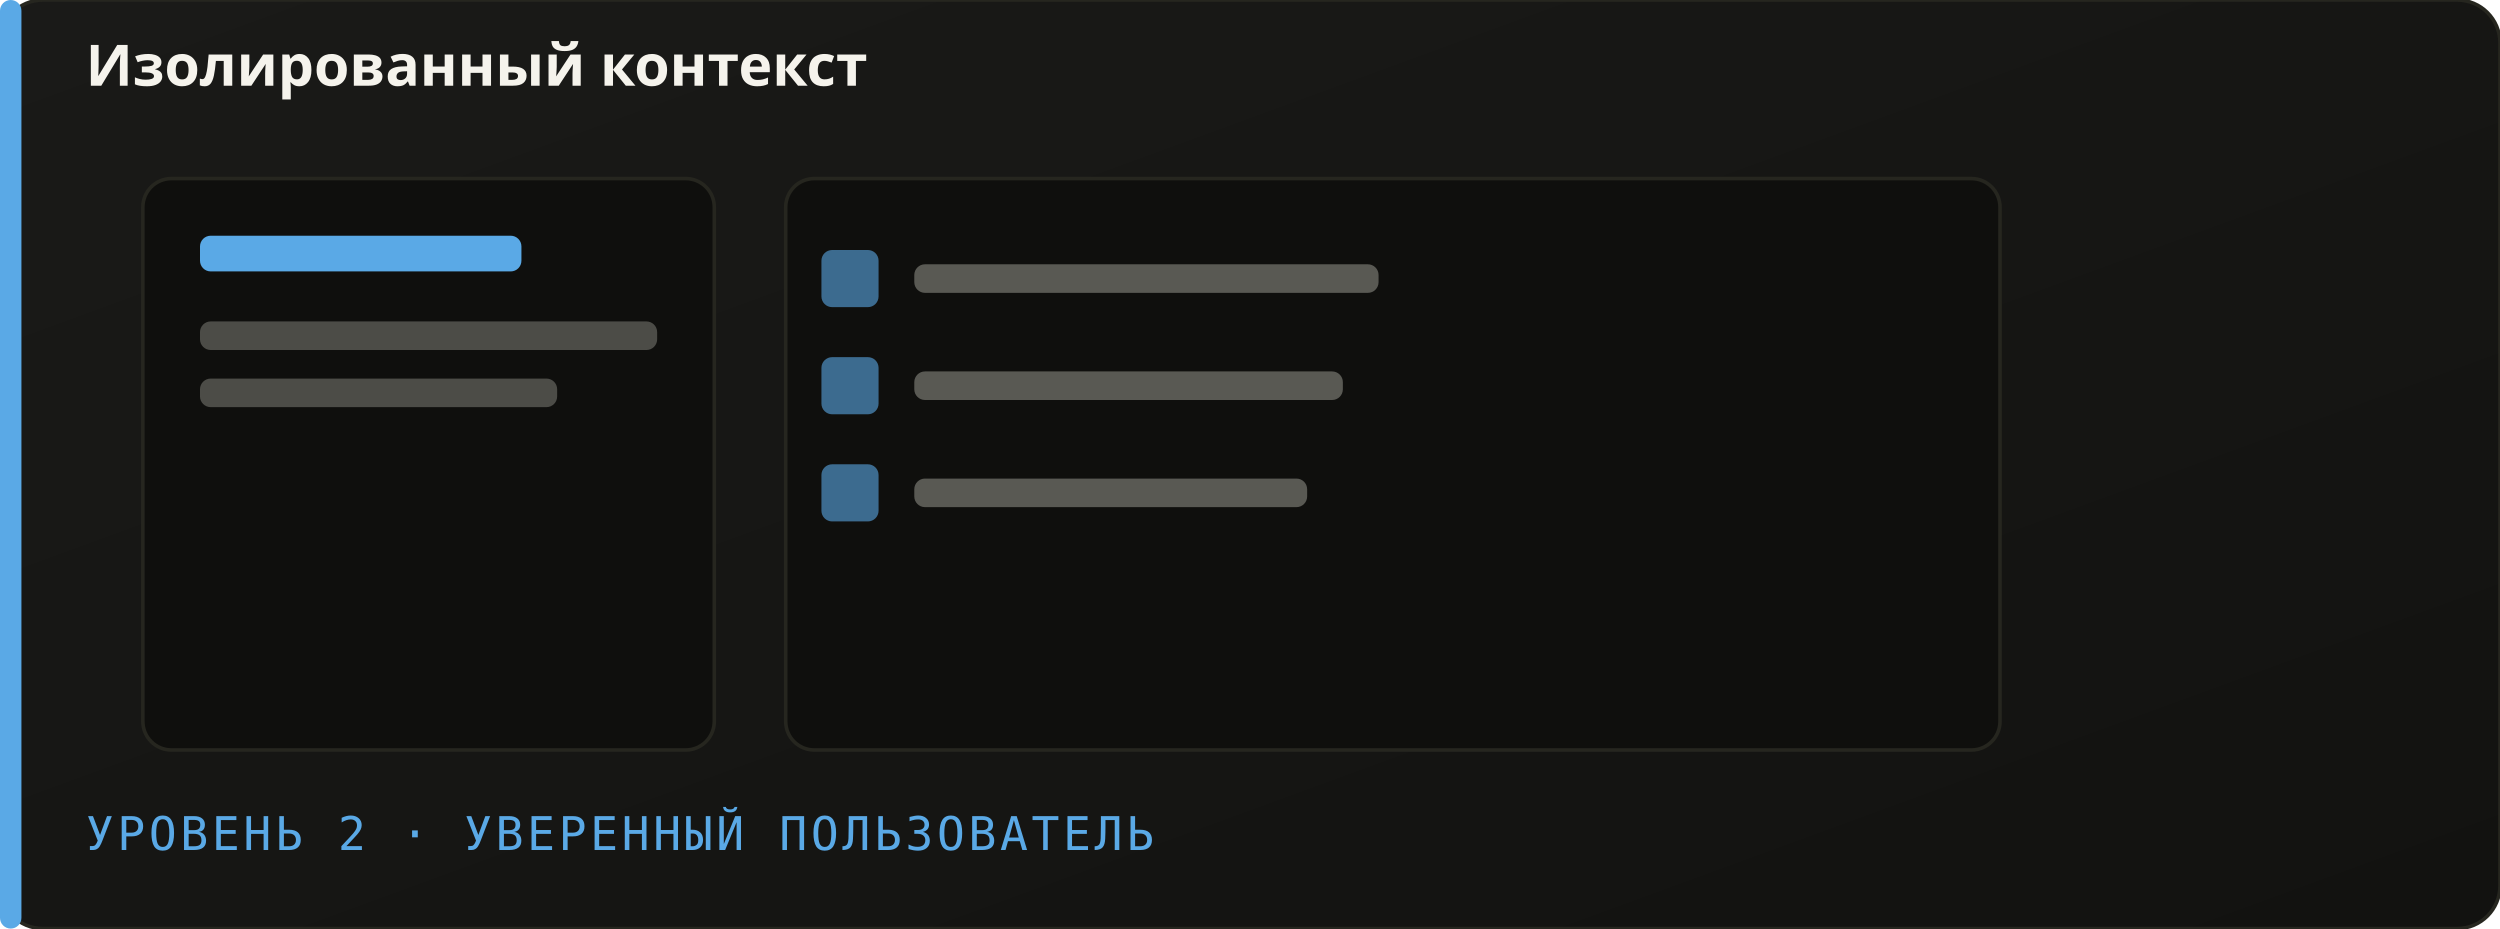
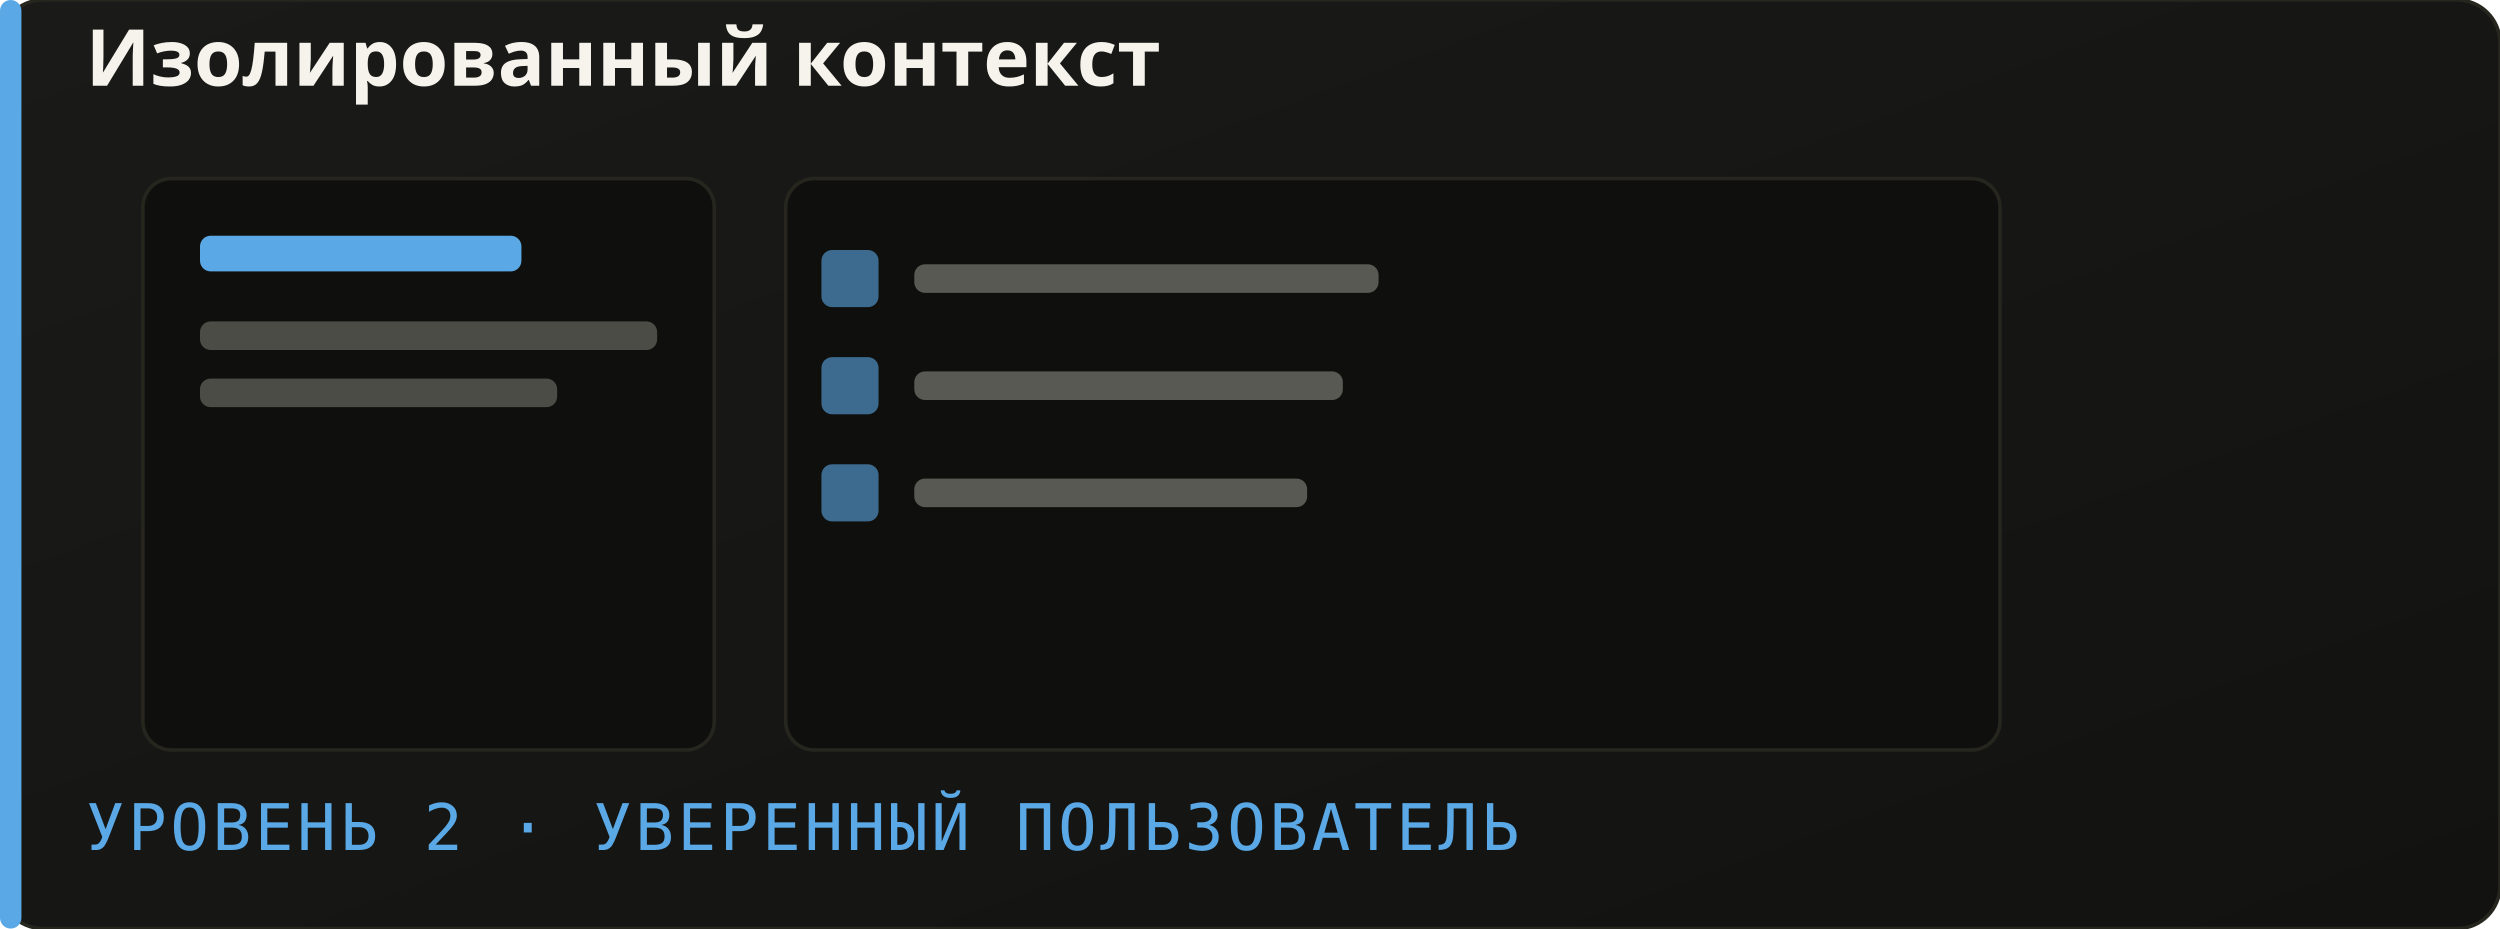
<svg xmlns="http://www.w3.org/2000/svg" viewBox="0 0 700 260">
  <defs>
    <linearGradient id="bg" x1="0" y1="0" x2="1" y2="1">
      <stop offset="0%" stop-color="#1a1a18" />
      <stop offset="100%" stop-color="#121210" />
    </linearGradient>
  </defs>
  <rect width="700" height="260" rx="12" fill="url(#bg)" stroke="#26261f" />
  <rect x="0" y="0" width="6" height="260" rx="3" fill="#5aa9e6" />
  <rect x="40" y="50" width="160" height="160" rx="8" fill="#0f0f0d" stroke="#26261f" />
  <rect x="56" y="66" width="90" height="10" rx="3" fill="#5aa9e6" />
  <rect x="56" y="90" width="128" height="8" rx="3" fill="#8a8a82" fill-opacity="0.5" />
  <rect x="56" y="106" width="100" height="8" rx="3" fill="#8a8a82" fill-opacity="0.5" />
  <rect x="220" y="50" width="340" height="160" rx="8" fill="#0f0f0d" stroke="#26261f" />
  <rect x="230" y="70" width="16" height="16" rx="3" fill="#5aa9e6" fill-opacity="0.6" />
  <rect x="256" y="74" width="130" height="8" rx="3" fill="#8a8a82" fill-opacity="0.6" />
  <rect x="230" y="100" width="16" height="16" rx="3" fill="#5aa9e6" fill-opacity="0.6" />
  <rect x="256" y="104" width="120" height="8" rx="3" fill="#8a8a82" fill-opacity="0.6" />
  <rect x="230" y="130" width="16" height="16" rx="3" fill="#5aa9e6" fill-opacity="0.6" />
  <rect x="256" y="134" width="110" height="8" rx="3" fill="#8a8a82" fill-opacity="0.6" />
-   <text x="24" y="238" font-family="monospace" font-size="13" fill="#5aa9e6" letter-spacing="1">УРОВЕНЬ 2 · УВЕРЕННЫЙ ПОЛЬЗОВАТЕЛЬ</text>
-   <text x="24" y="24" font-family="sans-serif" font-size="16" fill="#F5F3EC" font-weight="600">Изолированный контекст</text>
+   <text x="24" y="238" font-family="monospace" font-size="18" fill="#5aa9e6" letter-spacing="1">УРОВЕНЬ 2 · УВЕРЕННЫЙ ПОЛЬЗОВАТЕЛЬ</text>
+   <text x="24" y="24" font-family="sans-serif" font-size="22" fill="#F5F3EC" font-weight="600">Изолированный контекст</text>
</svg>
